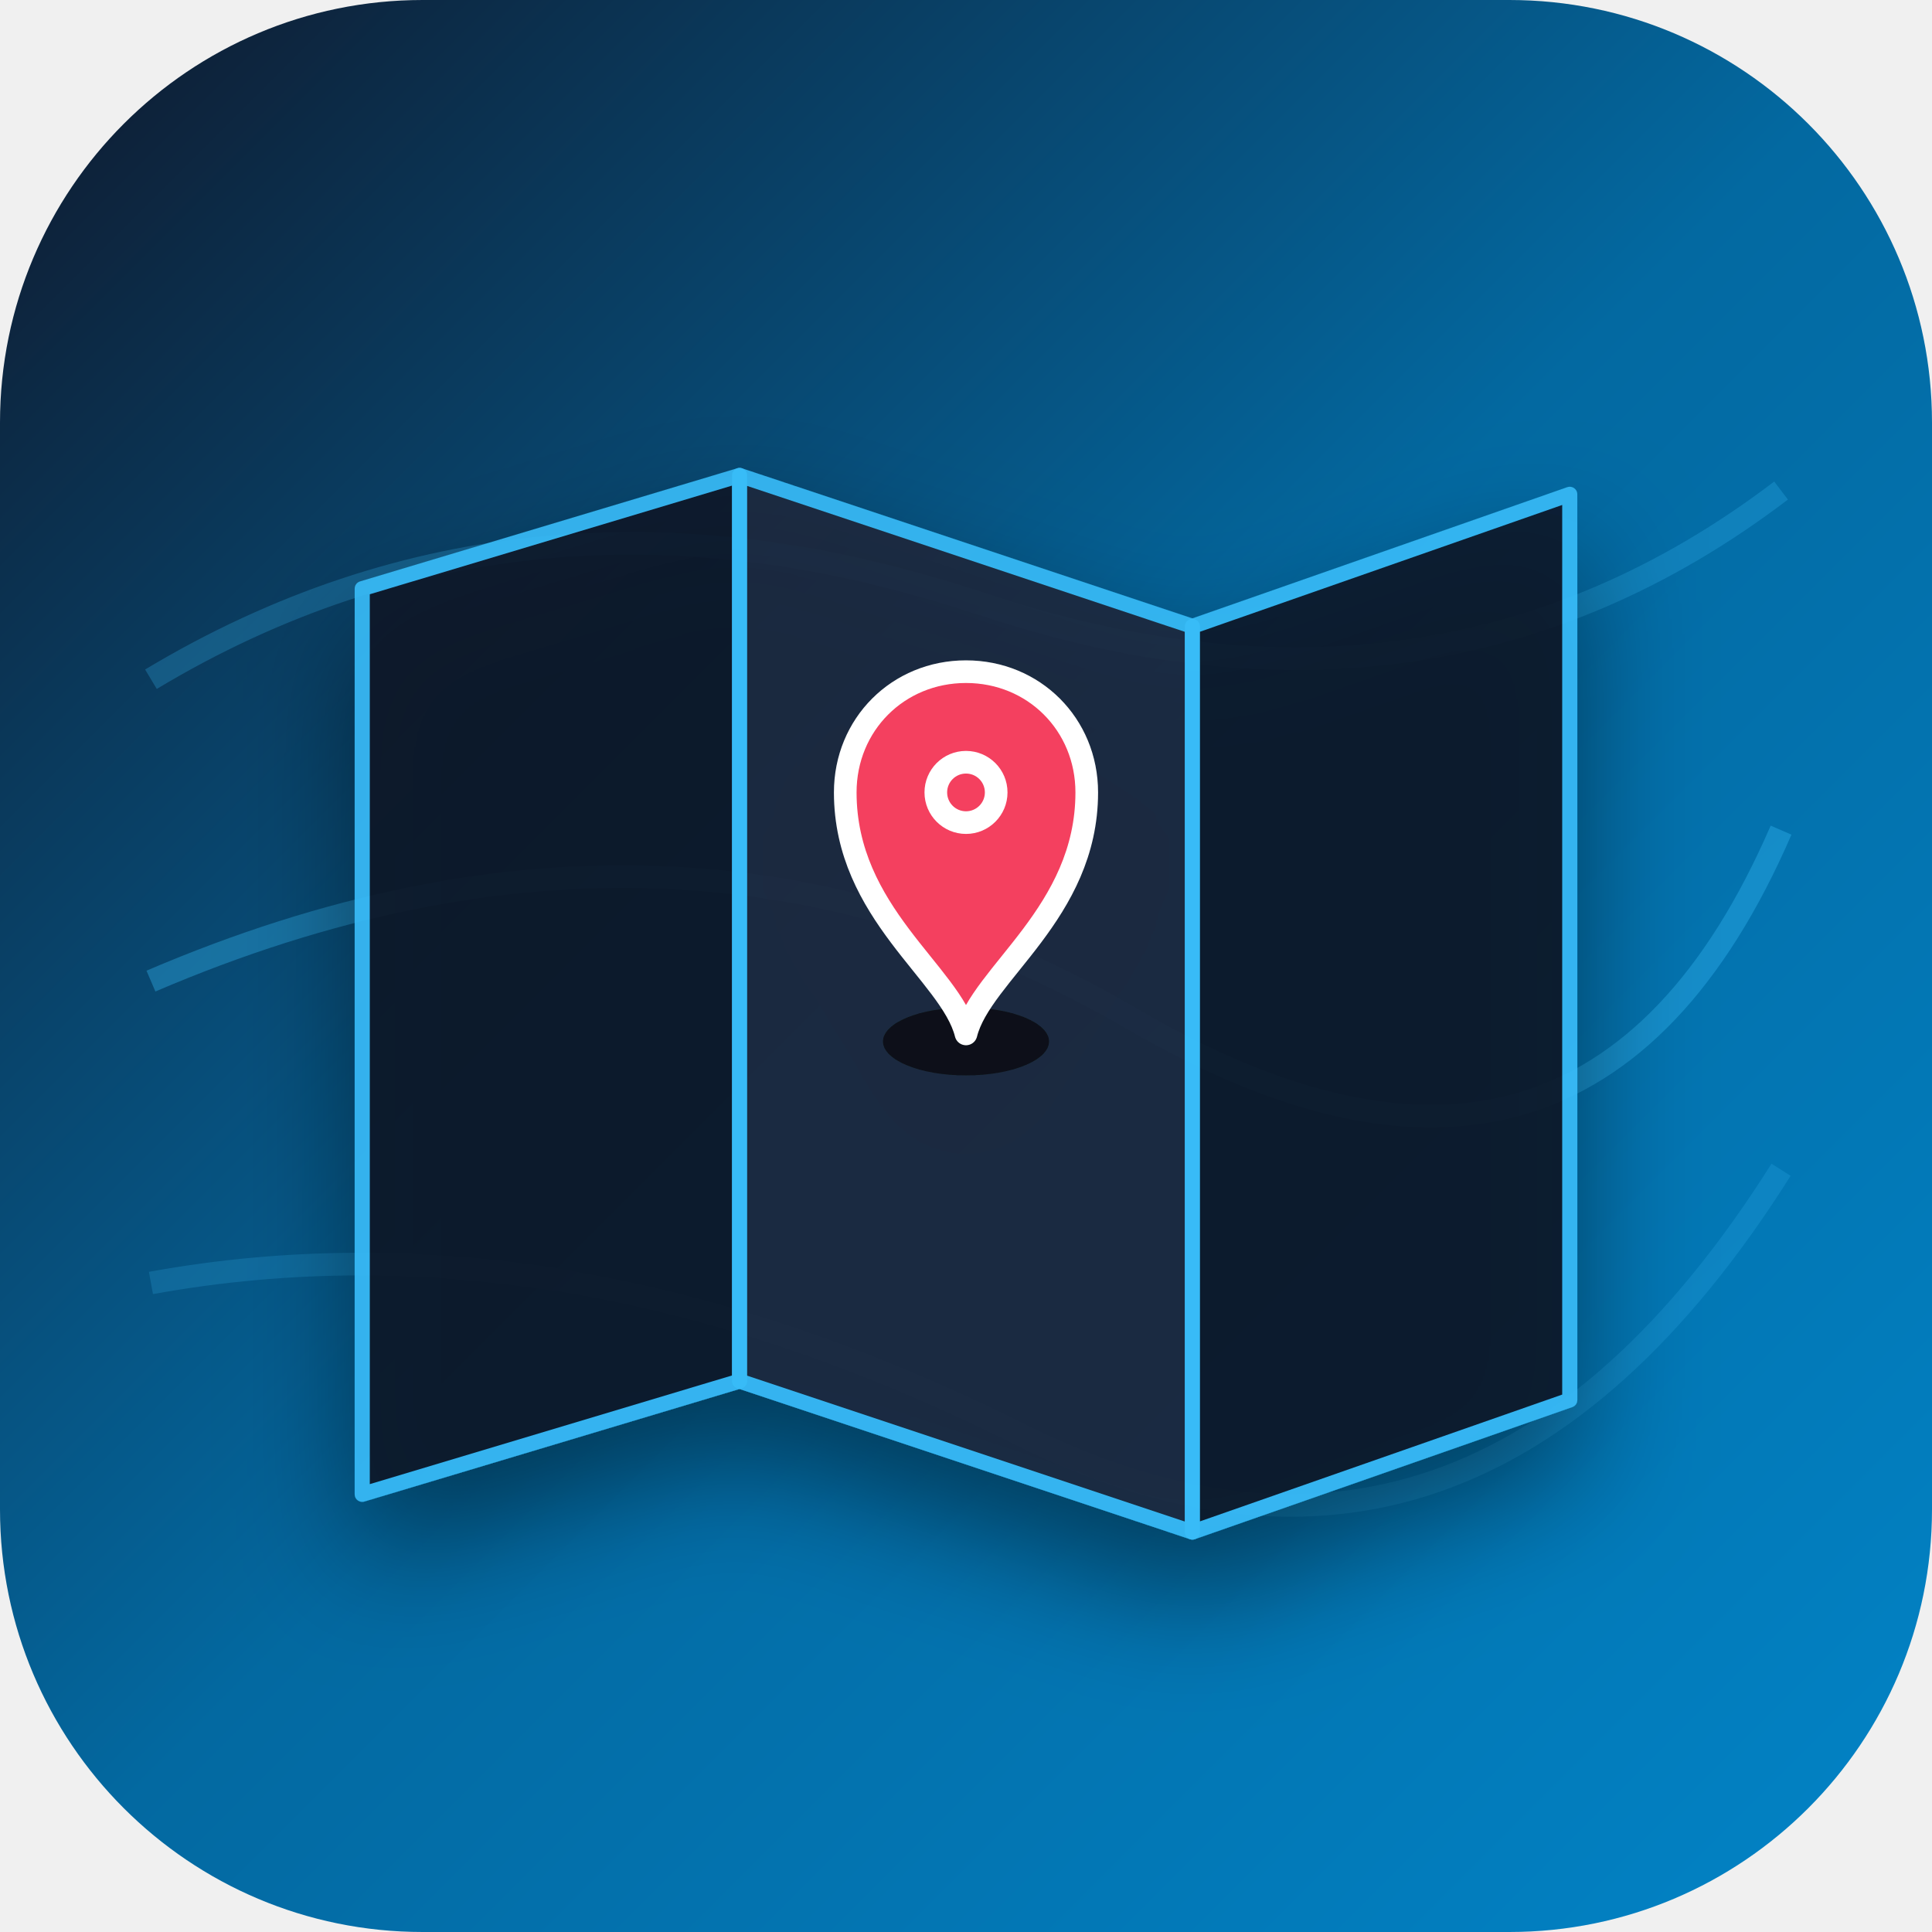
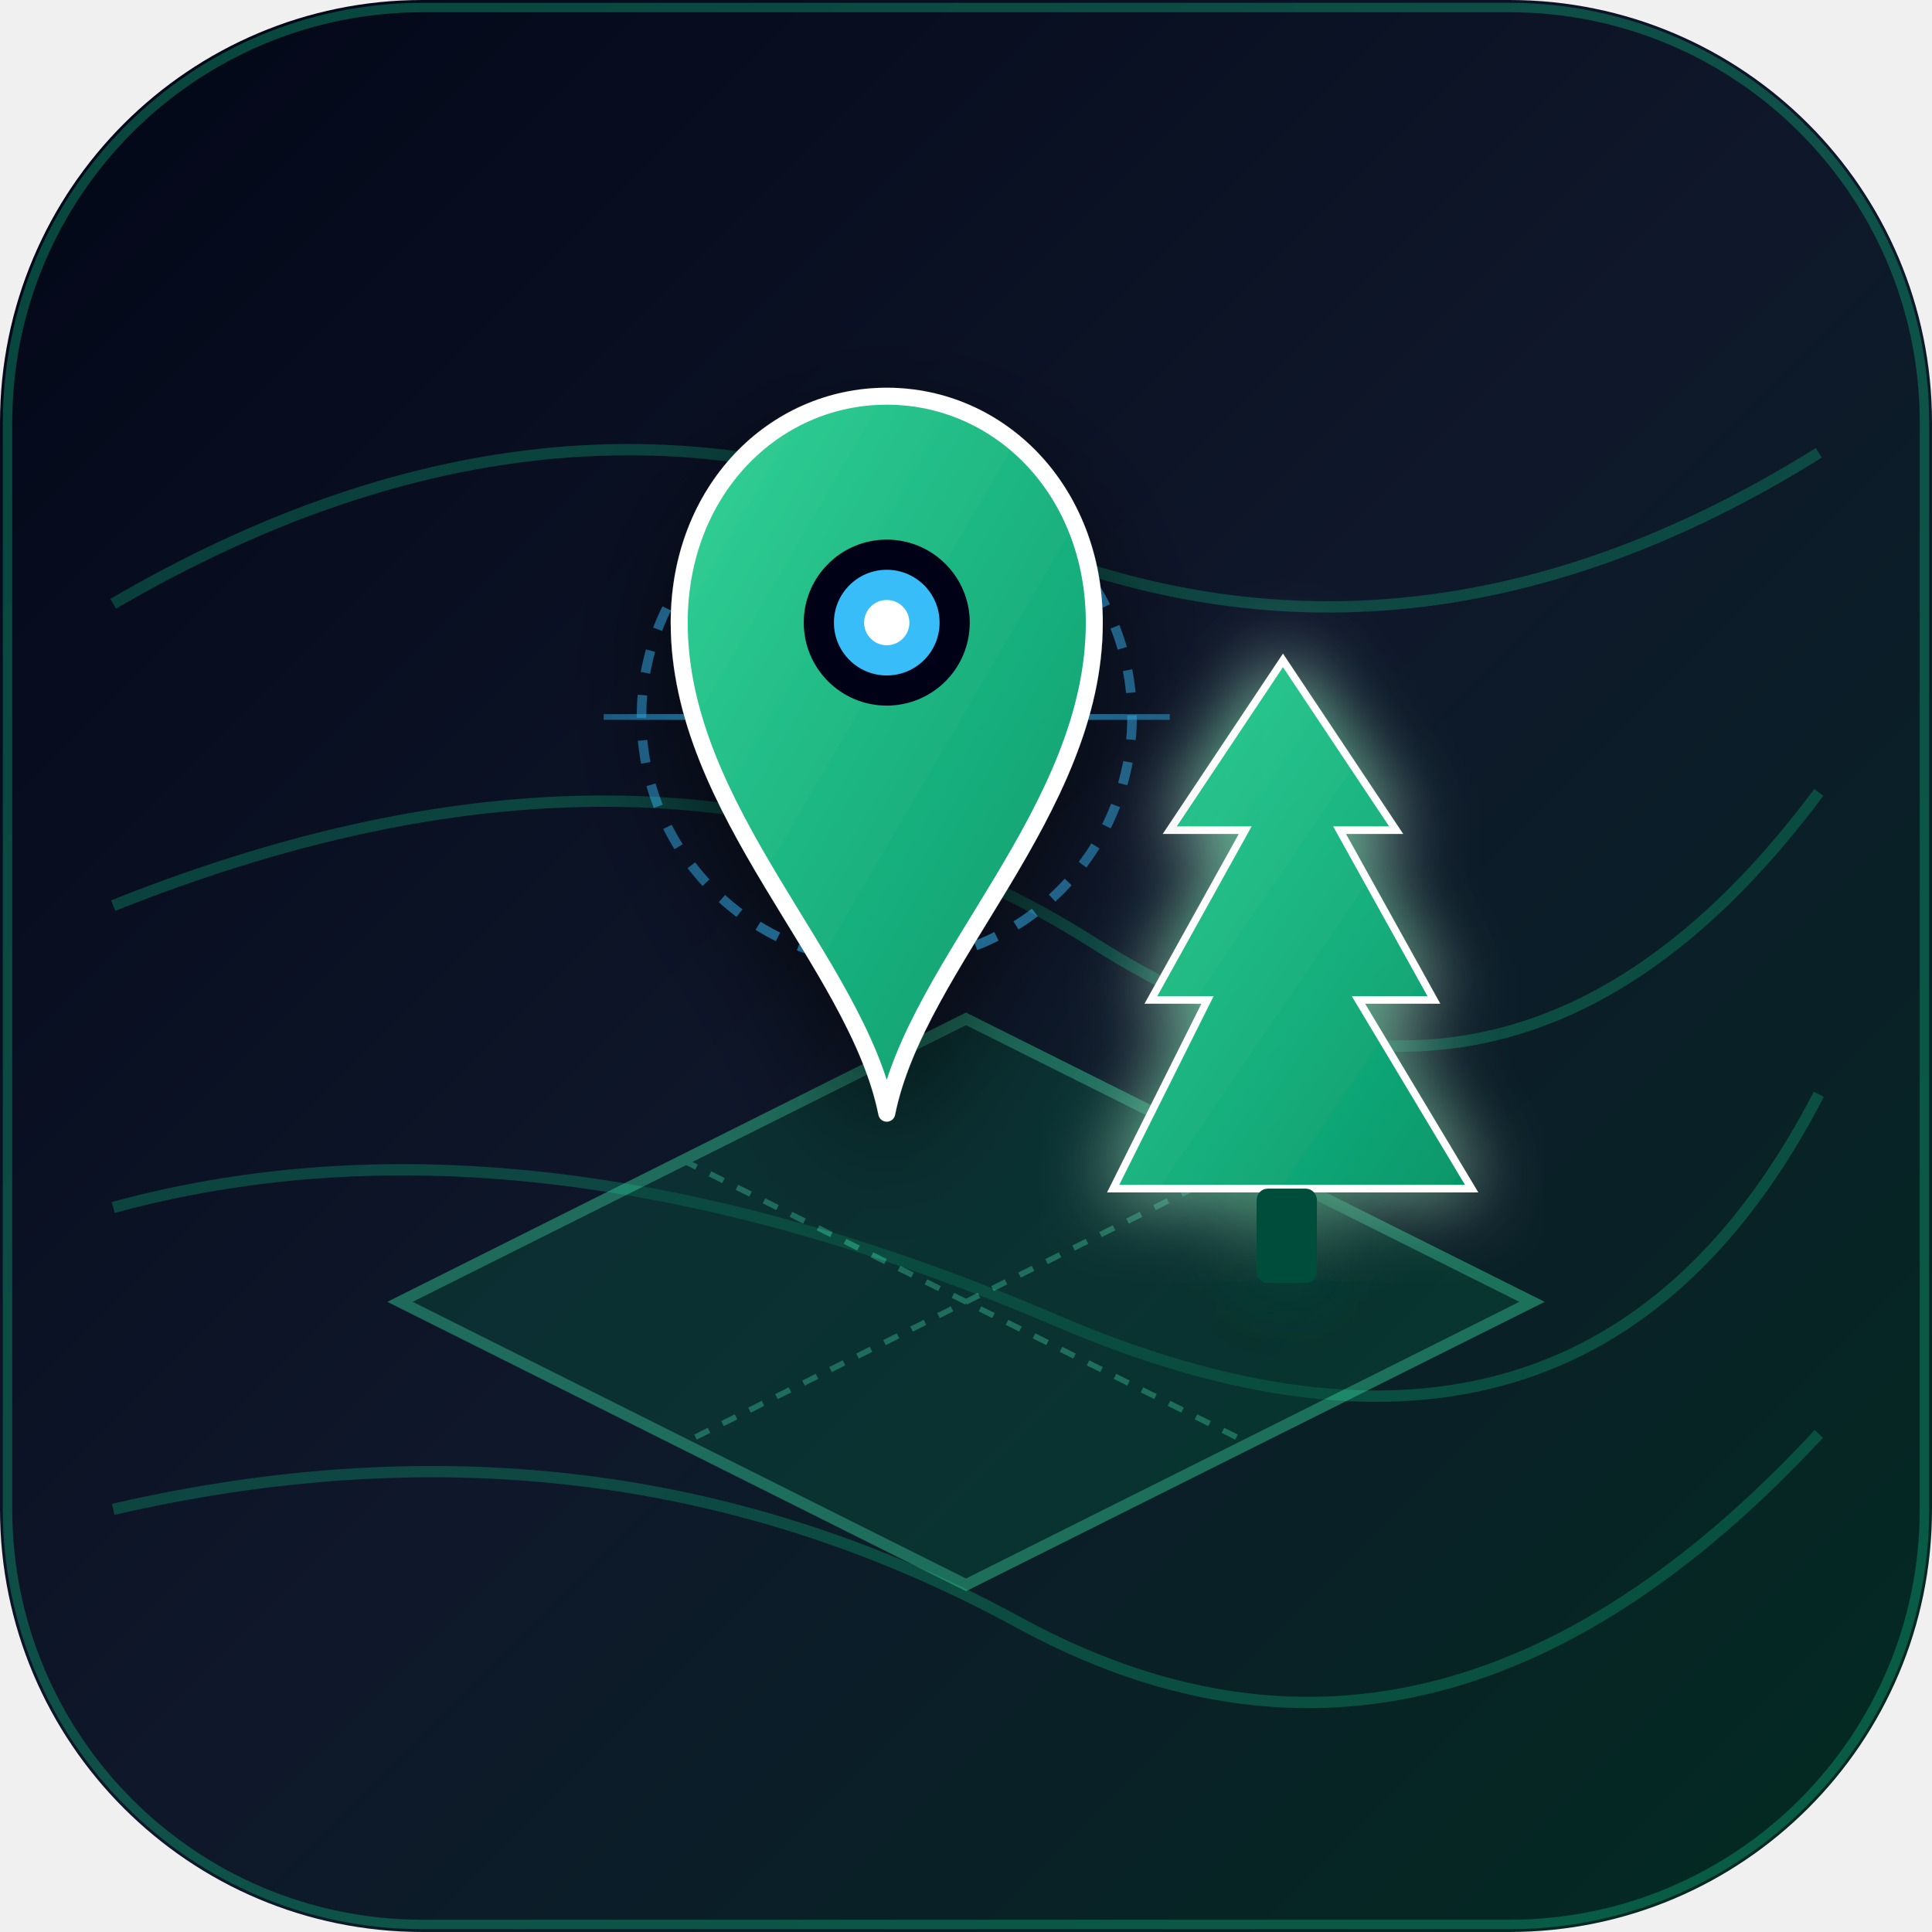
<svg xmlns="http://www.w3.org/2000/svg" viewBox="0 0 512 512" width="512" height="512">
  <defs>
    <linearGradient id="bgGrad" x1="0%" y1="0%" x2="100%" y2="100%">
-       <stop offset="0%" stop-color="#0f172a" />
-       <stop offset="50%" stop-color="#0369a1" />
-       <stop offset="100%" stop-color="#0284c7" />
+       <stop offset="0%" stop-color="#020617" />
+       <stop offset="50%" stop-color="#0f172a" />
+       <stop offset="100%" stop-color="#022c22" />
    </linearGradient>
-     <linearGradient id="pinGrad" x1="0%" y1="0%" x2="100%" y2="100%">
+     <linearGradient id="emeraldGlow" x1="0%" y1="0%" x2="100%" y2="100%">
+       <stop offset="0%" stop-color="#34d399" />
+       <stop offset="100%" stop-color="#059669" />
+     </linearGradient>
+     <linearGradient id="cyanPin" x1="0%" y1="0%" x2="100%" y2="100%">
      <stop offset="0%" stop-color="#38bdf8" />
      <stop offset="100%" stop-color="#0284c7" />
    </linearGradient>
-     <filter id="shadow" x="-20%" y="-20%" width="140%" height="140%">
-       <feDropShadow dx="0" dy="16" stdDeviation="16" flood-color="#000000" flood-opacity="0.5" />
+     <filter id="neonGlow" x="-20%" y="-20%" width="140%" height="140%">
+       <feGaussianBlur stdDeviation="10" result="blur" />
+       <feComposite in="SourceGraphic" in2="blur" operator="over" />
+     </filter>
+     <filter id="softShadow" x="-20%" y="-20%" width="140%" height="140%">
+       <feDropShadow dx="0" dy="12" stdDeviation="16" flood-color="#000000" flood-opacity="0.6" />
    </filter>
  </defs>
  <rect width="512" height="512" rx="112" fill="url(#bgGrad)" />
-   <path d="M 40 180 Q 140 120, 260 160 T 472 130" stroke="#38bdf8" stroke-width="6" stroke-opacity="0.25" fill="none" />
-   <path d="M 40 260 Q 180 200, 300 270 T 472 220" stroke="#38bdf8" stroke-width="6" stroke-opacity="0.35" fill="none" />
-   <path d="M 40 340 Q 150 320, 270 380 T 472 310" stroke="#38bdf8" stroke-width="6" stroke-opacity="0.2" fill="none" />
-   <g filter="url(#shadow)" transform="translate(96, 116)">
-     <polygon points="0,40 100,10 100,250 0,280" fill="#0f172a" opacity="0.9" stroke="#38bdf8" stroke-width="4" stroke-linejoin="round" />
-     <polygon points="100,10 220,50 220,290 100,250" fill="#1e293b" opacity="0.9" stroke="#38bdf8" stroke-width="4" stroke-linejoin="round" />
-     <polygon points="220,50 320,15 320,255 220,290" fill="#0f172a" opacity="0.9" stroke="#38bdf8" stroke-width="4" stroke-linejoin="round" />
-     <g transform="translate(160, 110)">
-       <ellipse cx="0" cy="50" rx="22" ry="9" fill="#000000" opacity="0.6" />
-       <path d="M 0,48 C -4,32 -32,16 -32,-16 C -32,-34 -18,-48 0,-48 C 18,-48 32,-34 32,-16 C 32,16 4,32 0,48 Z" fill="#f43f5e" stroke="#ffffff" stroke-width="6" stroke-linejoin="round" />
-       <circle cx="0" cy="-16" r="11" fill="#ffffff" />
-       <circle cx="0" cy="-16" r="5" fill="#f43f5e" />
-     </g>
+   <rect width="508" height="508" x="2" y="2" rx="110" fill="none" stroke="#10b981" stroke-width="2.5" stroke-opacity="0.35" />
+   <g stroke="#10b981" stroke-width="3" stroke-opacity="0.3" fill="none">
+     <path d="M 30,160 Q 150,90 260,140 T 482,120" />
+     <path d="M 30,240 Q 180,180 290,250 T 482,210" />
+     <path d="M 30,320 Q 140,290 280,350 T 482,290" />
+     <path d="M 30,400 Q 160,370 270,430 T 482,380" />
+   </g>
+   <g transform="translate(106, 270)" opacity="0.45">
+     <polygon points="150,0 300,75 150,150 0,75" fill="#064e3b" stroke="#34d399" stroke-width="3" />
+     <line x1="75" y1="37.5" x2="225" y2="112.5" stroke="#34d399" stroke-width="1.5" stroke-dasharray="4,4" />
+     <line x1="225" y1="37.5" x2="75" y2="112.5" stroke="#34d399" stroke-width="1.5" stroke-dasharray="4,4" />
+   </g>
+   <g transform="translate(295, 175)" filter="url(#neonGlow)">
+     <polygon points="45,0 75,45 60,45 85,90 65,90 95,140 0,140 25,90 10,90 35,45 15,45" fill="url(#emeraldGlow)" stroke="#ffffff" stroke-width="2" />
+     <rect x="38" y="140" width="16" height="25" rx="3" fill="#064e3b" />
+   </g>
+   <g transform="translate(195, 150)" filter="url(#softShadow)">
+     <circle cx="40" cy="40" r="65" fill="none" stroke="#38bdf8" stroke-width="2.5" stroke-opacity="0.4" stroke-dasharray="6,6" />
+     <line x1="40" y1="-35" x2="40" y2="115" stroke="#38bdf8" stroke-width="1.5" stroke-opacity="0.4" />
+     <line x1="-35" y1="40" x2="115" y2="40" stroke="#38bdf8" stroke-width="1.5" stroke-opacity="0.4" />
+     <path d="M 40,145 C 32,105 -15,65 -15,15 C -15,-20 10,-45 40,-45 C 70,-45 95,-20 95,15 C 95,65 48,105 40,145 Z" fill="url(#emeraldGlow)" stroke="#ffffff" stroke-width="4.5" stroke-linejoin="round" />
+     <circle cx="40" cy="15" r="22" fill="#020617" />
+     <circle cx="40" cy="15" r="14" fill="#38bdf8" />
+     <circle cx="40" cy="15" r="6" fill="#ffffff" />
  </g>
</svg>
